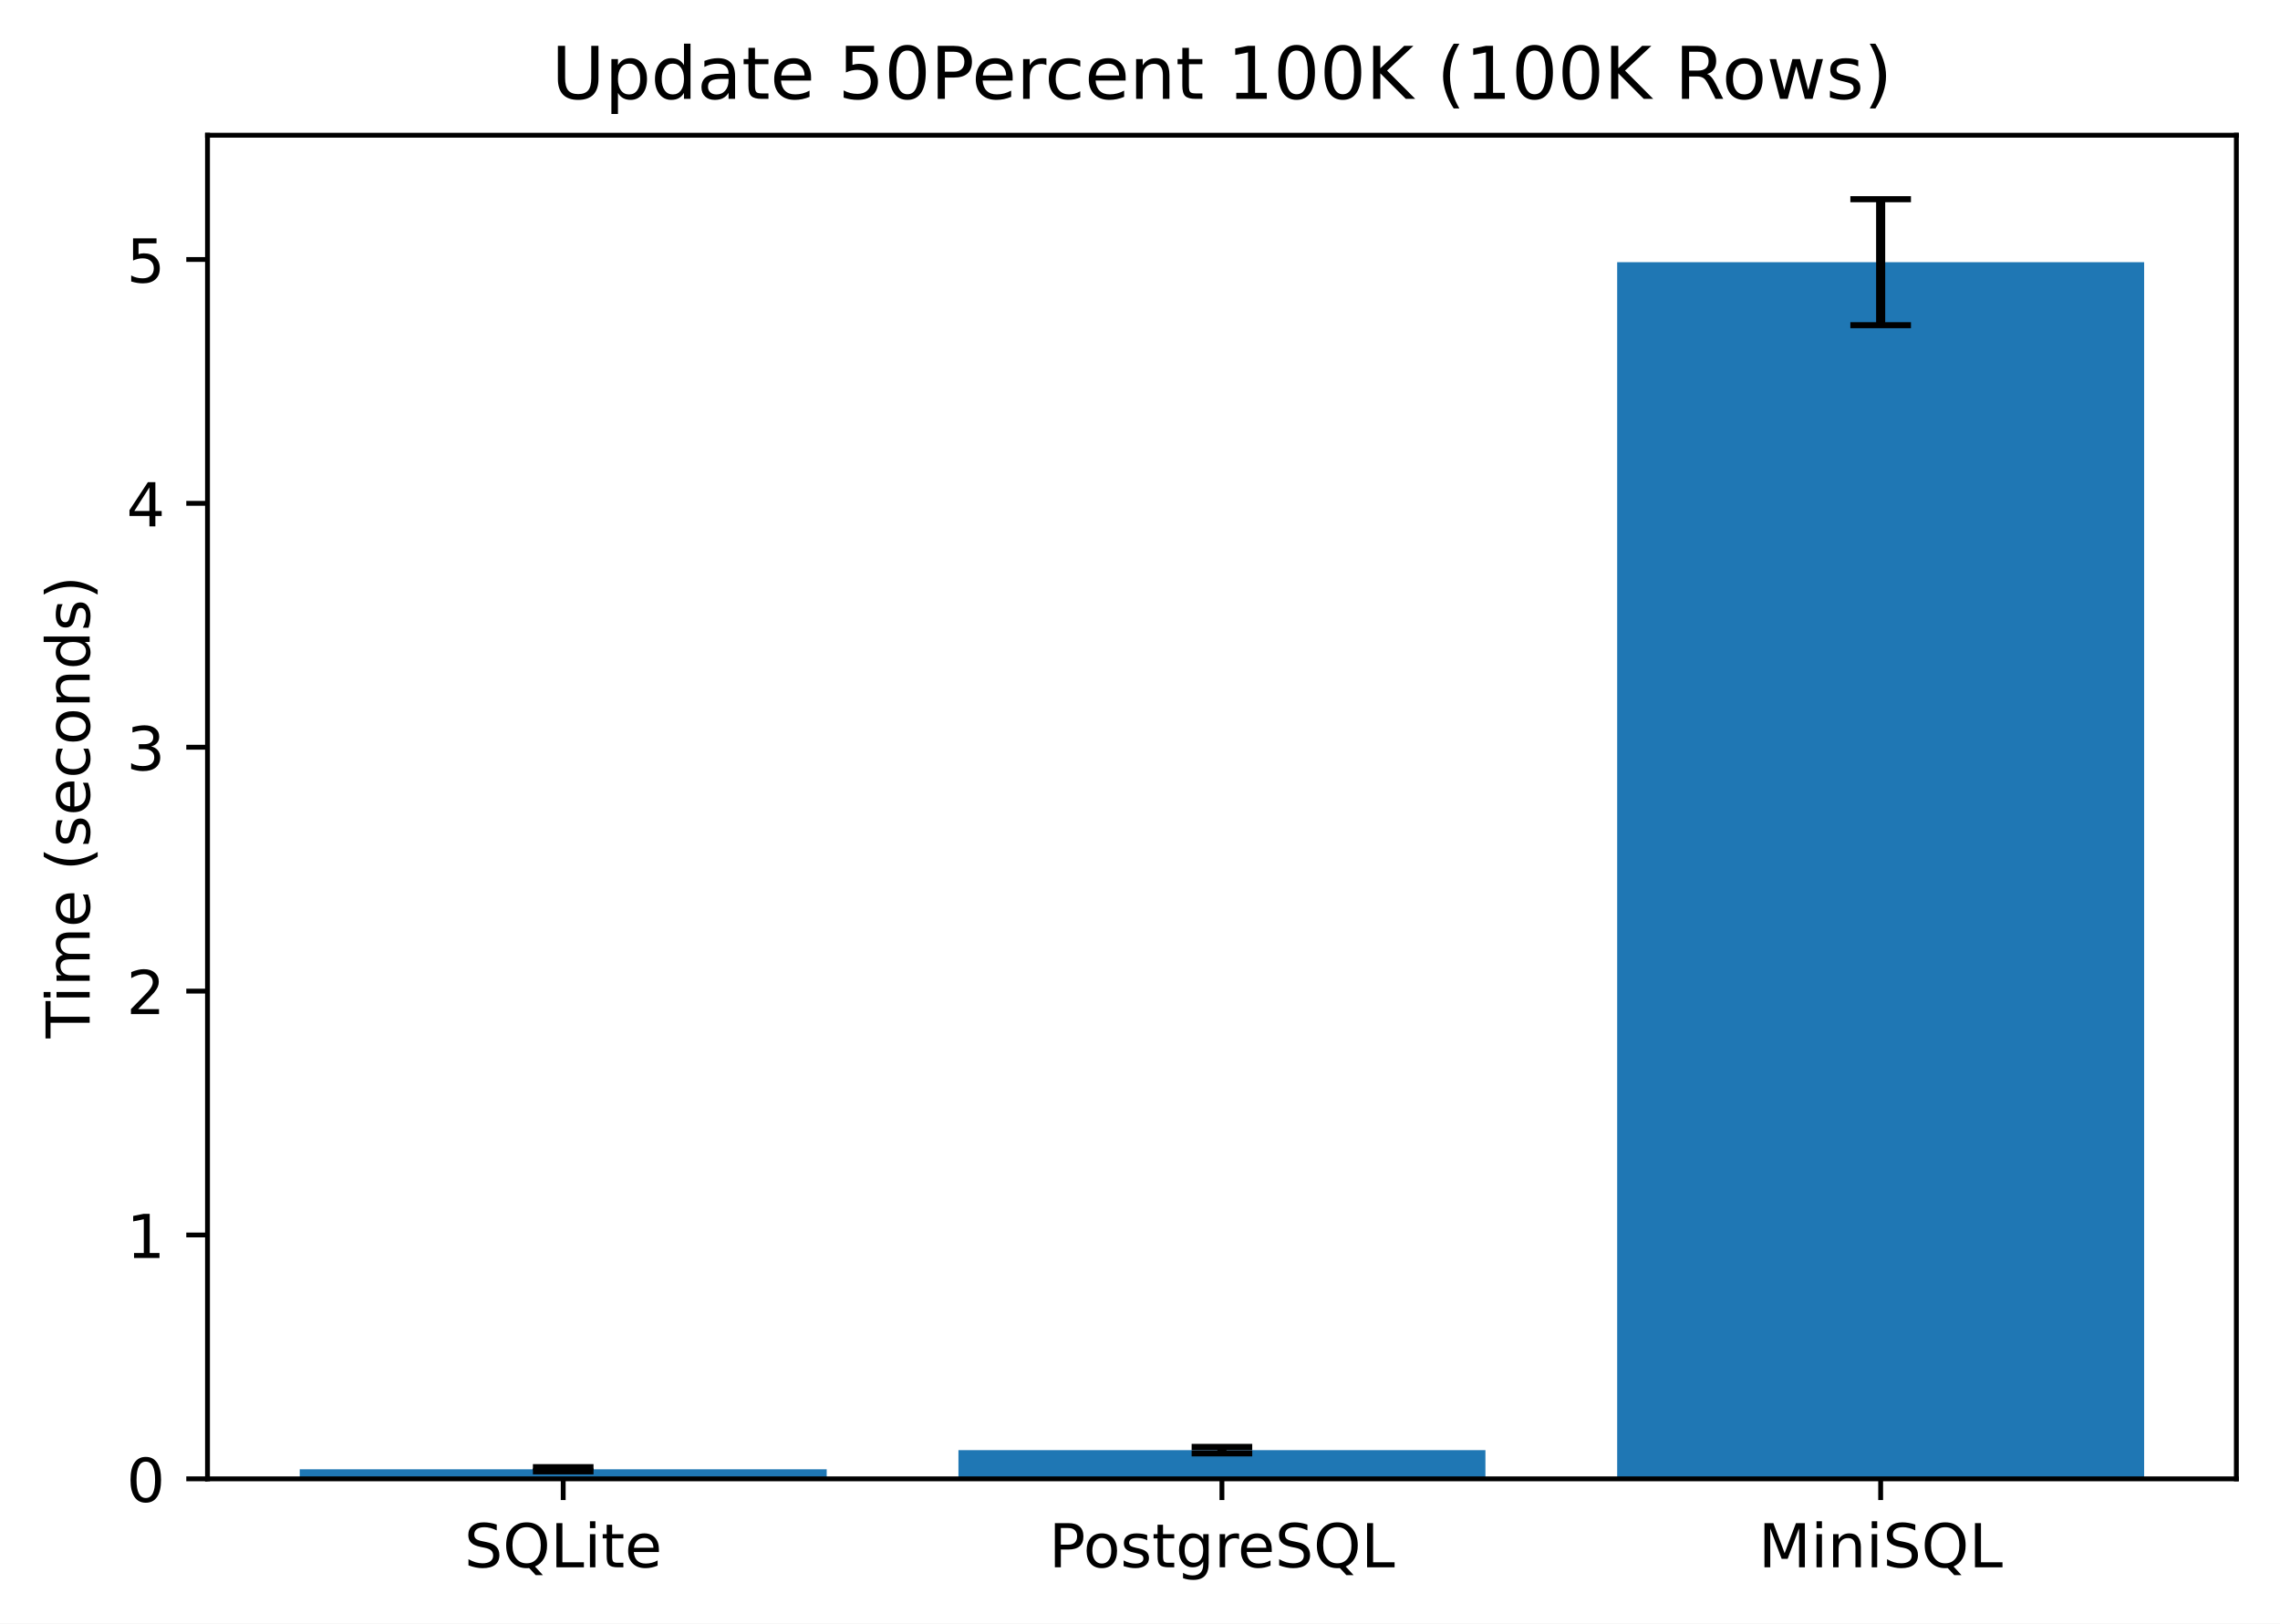
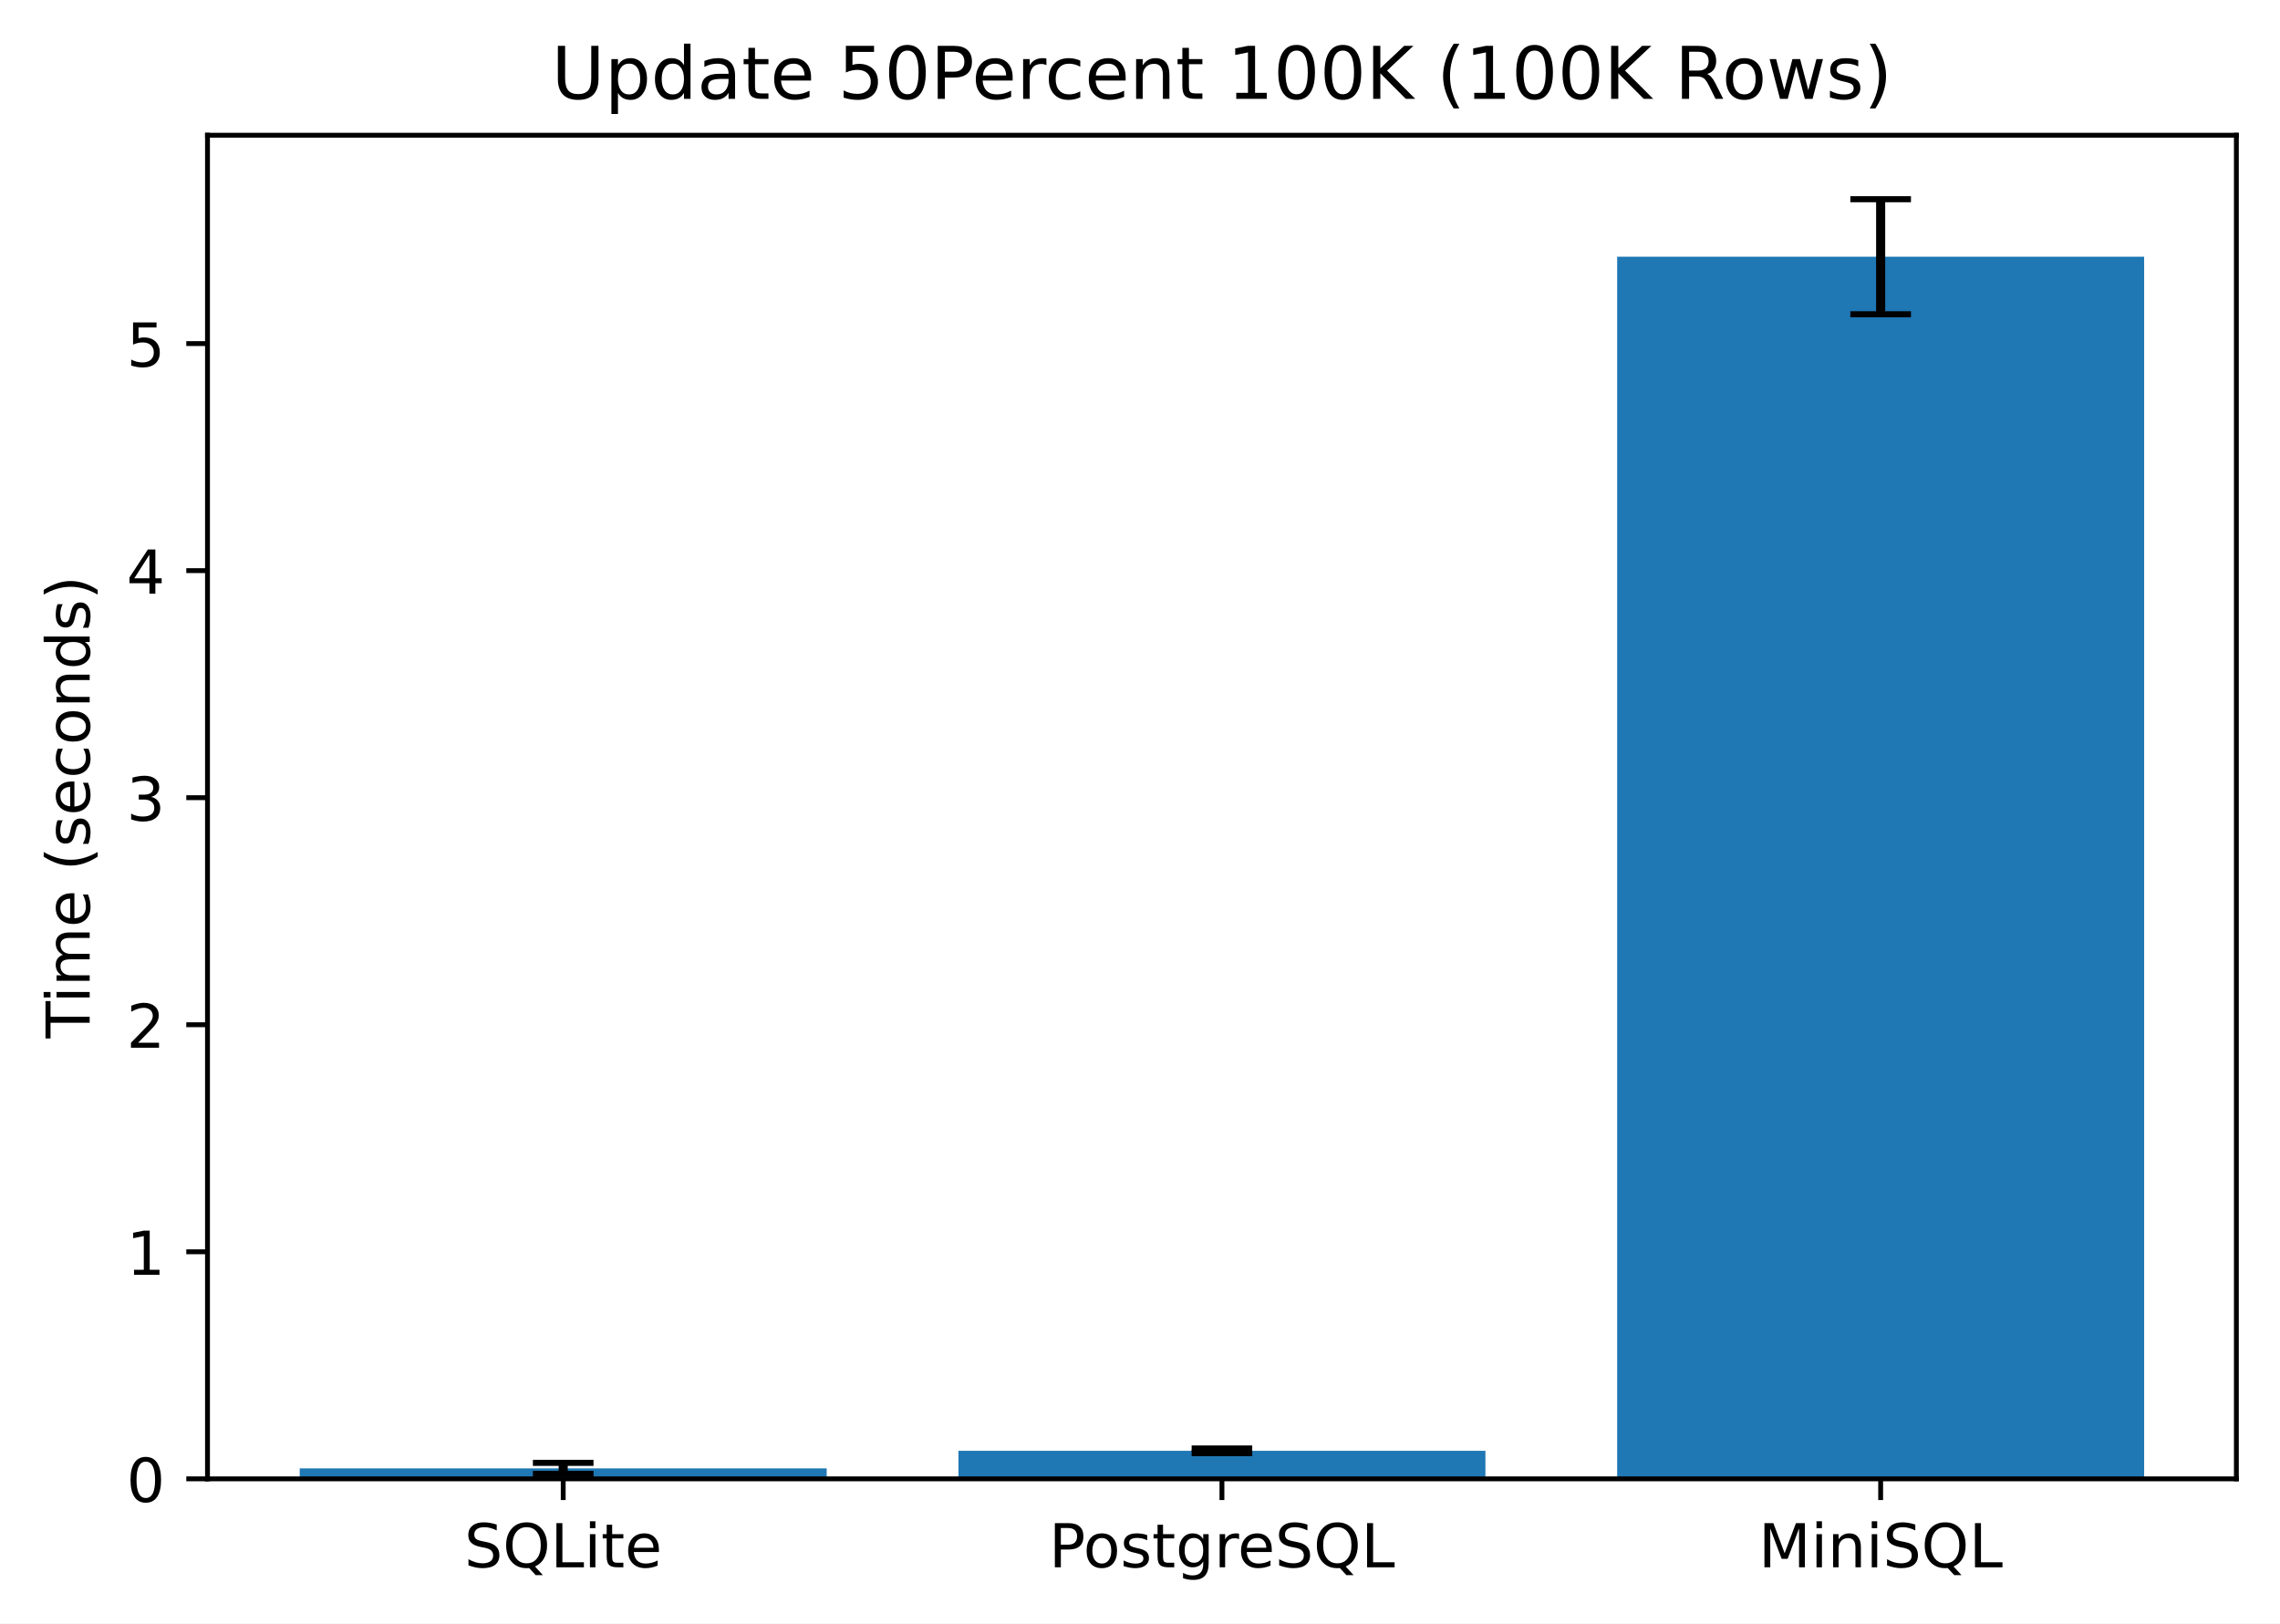
<svg xmlns="http://www.w3.org/2000/svg" xmlns:xlink="http://www.w3.org/1999/xlink" width="376.241pt" height="267.956pt" viewBox="0 0 376.241 267.956" version="1.1">
  <defs>
    <style type="text/css">*{stroke-linejoin: round; stroke-linecap: butt}</style>
  </defs>
  <g id="figure_1">
    <g id="patch_1">
      <path d="M 0 267.956  L 376.241 267.956  L 376.241 0  L 0 0  z " style="fill: #ffffff" />
    </g>
    <g id="axes_1">
      <g id="patch_2">
        <path d="M 34.241 244.078  L 369.041 244.078  L 369.041 22.318  L 34.241 22.318  z " style="fill: #ffffff" />
      </g>
      <g id="patch_3">
-         <path d="M 49.459 244.078  L 136.42 244.078  L 136.42 242.497  L 49.459 242.497  z " clip-path="url(#p85cb440e1c)" style="fill: #1f77b4" />
+         <path d="M 49.459 244.078  L 136.42 244.078  L 136.42 242.35  L 49.459 242.35  z " clip-path="url(#p3697b326ed)" style="fill: #1f77b4" />
      </g>
      <g id="patch_4">
-         <path d="M 158.16 244.078  L 245.121 244.078  L 245.121 239.34  L 158.16 239.34  z " clip-path="url(#p85cb440e1c)" style="fill: #1f77b4" />
+         <path d="M 158.16 244.078  L 245.121 244.078  L 245.121 239.447  L 158.16 239.447  z " clip-path="url(#p3697b326ed)" style="fill: #1f77b4" />
      </g>
      <g id="patch_5">
-         <path d="M 266.861 244.078  L 353.822 244.078  L 353.822 43.274  L 266.861 43.274  z " clip-path="url(#p85cb440e1c)" style="fill: #1f77b4" />
+         <path d="M 266.861 244.078  L 353.822 244.078  L 353.822 42.372  L 266.861 42.372  z " clip-path="url(#p3697b326ed)" style="fill: #1f77b4" />
      </g>
      <g id="matplotlib.axis_1">
        <g id="xtick_1">
          <g id="line2d_1">
            <defs>
-               <path id="m9e3ae4a76d" d="M 0 0  L 0 3.5  " style="stroke: #000000; stroke-width: 0.8" />
+               <path id="mdd10d26861" d="M 0 0  L 0 3.5  " style="stroke: #000000; stroke-width: 0.8" />
            </defs>
            <g>
-               <use xlink:href="#m9e3ae4a76d" x="92.939" y="244.078" style="stroke: #000000; stroke-width: 0.8" />
+               <use xlink:href="#mdd10d26861" x="92.939" y="244.078" style="stroke: #000000; stroke-width: 0.8" />
            </g>
          </g>
          <g id="text_1">
            <g transform="translate(76.61745 258.6766) scale(0.1 -0.1)">
              <defs>
                <path id="DejaVuSans-53" d="M 3425 4513  L 3425 3897  Q 3066 4069 2747 4153  Q 2428 4238 2131 4238  Q 1616 4238 1336 4038  Q 1056 3838 1056 3469  Q 1056 3159 1242 3001  Q 1428 2844 1947 2747  L 2328 2669  Q 3034 2534 3370 2195  Q 3706 1856 3706 1288  Q 3706 609 3251 259  Q 2797 -91 1919 -91  Q 1588 -91 1214 -16  Q 841 59 441 206  L 441 856  Q 825 641 1194 531  Q 1563 422 1919 422  Q 2459 422 2753 634  Q 3047 847 3047 1241  Q 3047 1584 2836 1778  Q 2625 1972 2144 2069  L 1759 2144  Q 1053 2284 737 2584  Q 422 2884 422 3419  Q 422 4038 858 4394  Q 1294 4750 2059 4750  Q 2388 4750 2728 4690  Q 3069 4631 3425 4513  z " transform="scale(0.015625)" />
                <path id="DejaVuSans-51" d="M 2522 4238  Q 1834 4238 1429 3725  Q 1025 3213 1025 2328  Q 1025 1447 1429 934  Q 1834 422 2522 422  Q 3209 422 3611 934  Q 4013 1447 4013 2328  Q 4013 3213 3611 3725  Q 3209 4238 2522 4238  z M 3406 84  L 4238 -825  L 3475 -825  L 2784 -78  Q 2681 -84 2626 -87  Q 2572 -91 2522 -91  Q 1538 -91 948 567  Q 359 1225 359 2328  Q 359 3434 948 4092  Q 1538 4750 2522 4750  Q 3503 4750 4090 4092  Q 4678 3434 4678 2328  Q 4678 1516 4351 937  Q 4025 359 3406 84  z " transform="scale(0.015625)" />
                <path id="DejaVuSans-4c" d="M 628 4666  L 1259 4666  L 1259 531  L 3531 531  L 3531 0  L 628 0  L 628 4666  z " transform="scale(0.015625)" />
                <path id="DejaVuSans-69" d="M 603 3500  L 1178 3500  L 1178 0  L 603 0  L 603 3500  z M 603 4863  L 1178 4863  L 1178 4134  L 603 4134  L 603 4863  z " transform="scale(0.015625)" />
                <path id="DejaVuSans-74" d="M 1172 4494  L 1172 3500  L 2356 3500  L 2356 3053  L 1172 3053  L 1172 1153  Q 1172 725 1289 603  Q 1406 481 1766 481  L 2356 481  L 2356 0  L 1766 0  Q 1100 0 847 248  Q 594 497 594 1153  L 594 3053  L 172 3053  L 172 3500  L 594 3500  L 594 4494  L 1172 4494  z " transform="scale(0.015625)" />
                <path id="DejaVuSans-65" d="M 3597 1894  L 3597 1613  L 953 1613  Q 991 1019 1311 708  Q 1631 397 2203 397  Q 2534 397 2845 478  Q 3156 559 3463 722  L 3463 178  Q 3153 47 2828 -22  Q 2503 -91 2169 -91  Q 1331 -91 842 396  Q 353 884 353 1716  Q 353 2575 817 3079  Q 1281 3584 2069 3584  Q 2775 3584 3186 3129  Q 3597 2675 3597 1894  z M 3022 2063  Q 3016 2534 2758 2815  Q 2500 3097 2075 3097  Q 1594 3097 1305 2825  Q 1016 2553 972 2059  L 3022 2063  z " transform="scale(0.015625)" />
              </defs>
              <use xlink:href="#DejaVuSans-53" />
              <use xlink:href="#DejaVuSans-51" transform="translate(63.47656 0)" />
              <use xlink:href="#DejaVuSans-4c" transform="translate(142.1875 0)" />
              <use xlink:href="#DejaVuSans-69" transform="translate(197.9004 0)" />
              <use xlink:href="#DejaVuSans-74" transform="translate(225.6836 0)" />
              <use xlink:href="#DejaVuSans-65" transform="translate(264.8926 0)" />
            </g>
          </g>
        </g>
        <g id="xtick_2">
          <g id="line2d_2">
            <g>
-               <use xlink:href="#m9e3ae4a76d" x="201.641" y="244.078" style="stroke: #000000; stroke-width: 0.8" />
+               <use xlink:href="#mdd10d26861" x="201.641" y="244.078" style="stroke: #000000; stroke-width: 0.8" />
            </g>
          </g>
          <g id="text_2">
            <g transform="translate(173.093 258.6766) scale(0.1 -0.1)">
              <defs>
                <path id="DejaVuSans-50" d="M 1259 4147  L 1259 2394  L 2053 2394  Q 2494 2394 2734 2622  Q 2975 2850 2975 3272  Q 2975 3691 2734 3919  Q 2494 4147 2053 4147  L 1259 4147  z M 628 4666  L 2053 4666  Q 2838 4666 3239 4311  Q 3641 3956 3641 3272  Q 3641 2581 3239 2228  Q 2838 1875 2053 1875  L 1259 1875  L 1259 0  L 628 0  L 628 4666  z " transform="scale(0.015625)" />
                <path id="DejaVuSans-6f" d="M 1959 3097  Q 1497 3097 1228 2736  Q 959 2375 959 1747  Q 959 1119 1226 758  Q 1494 397 1959 397  Q 2419 397 2687 759  Q 2956 1122 2956 1747  Q 2956 2369 2687 2733  Q 2419 3097 1959 3097  z M 1959 3584  Q 2709 3584 3137 3096  Q 3566 2609 3566 1747  Q 3566 888 3137 398  Q 2709 -91 1959 -91  Q 1206 -91 779 398  Q 353 888 353 1747  Q 353 2609 779 3096  Q 1206 3584 1959 3584  z " transform="scale(0.015625)" />
                <path id="DejaVuSans-73" d="M 2834 3397  L 2834 2853  Q 2591 2978 2328 3040  Q 2066 3103 1784 3103  Q 1356 3103 1142 2972  Q 928 2841 928 2578  Q 928 2378 1081 2264  Q 1234 2150 1697 2047  L 1894 2003  Q 2506 1872 2764 1633  Q 3022 1394 3022 966  Q 3022 478 2636 193  Q 2250 -91 1575 -91  Q 1294 -91 989 -36  Q 684 19 347 128  L 347 722  Q 666 556 975 473  Q 1284 391 1588 391  Q 1994 391 2212 530  Q 2431 669 2431 922  Q 2431 1156 2273 1281  Q 2116 1406 1581 1522  L 1381 1569  Q 847 1681 609 1914  Q 372 2147 372 2553  Q 372 3047 722 3315  Q 1072 3584 1716 3584  Q 2034 3584 2315 3537  Q 2597 3491 2834 3397  z " transform="scale(0.015625)" />
                <path id="DejaVuSans-67" d="M 2906 1791  Q 2906 2416 2648 2759  Q 2391 3103 1925 3103  Q 1463 3103 1205 2759  Q 947 2416 947 1791  Q 947 1169 1205 825  Q 1463 481 1925 481  Q 2391 481 2648 825  Q 2906 1169 2906 1791  z M 3481 434  Q 3481 -459 3084 -895  Q 2688 -1331 1869 -1331  Q 1566 -1331 1297 -1286  Q 1028 -1241 775 -1147  L 775 -588  Q 1028 -725 1275 -790  Q 1522 -856 1778 -856  Q 2344 -856 2625 -561  Q 2906 -266 2906 331  L 2906 616  Q 2728 306 2450 153  Q 2172 0 1784 0  Q 1141 0 747 490  Q 353 981 353 1791  Q 353 2603 747 3093  Q 1141 3584 1784 3584  Q 2172 3584 2450 3431  Q 2728 3278 2906 2969  L 2906 3500  L 3481 3500  L 3481 434  z " transform="scale(0.015625)" />
                <path id="DejaVuSans-72" d="M 2631 2963  Q 2534 3019 2420 3045  Q 2306 3072 2169 3072  Q 1681 3072 1420 2755  Q 1159 2438 1159 1844  L 1159 0  L 581 0  L 581 3500  L 1159 3500  L 1159 2956  Q 1341 3275 1631 3429  Q 1922 3584 2338 3584  Q 2397 3584 2469 3576  Q 2541 3569 2628 3553  L 2631 2963  z " transform="scale(0.015625)" />
              </defs>
              <use xlink:href="#DejaVuSans-50" />
              <use xlink:href="#DejaVuSans-6f" transform="translate(56.67773 0)" />
              <use xlink:href="#DejaVuSans-73" transform="translate(117.8594 0)" />
              <use xlink:href="#DejaVuSans-74" transform="translate(169.959 0)" />
              <use xlink:href="#DejaVuSans-67" transform="translate(209.168 0)" />
              <use xlink:href="#DejaVuSans-72" transform="translate(272.6445 0)" />
              <use xlink:href="#DejaVuSans-65" transform="translate(311.5078 0)" />
              <use xlink:href="#DejaVuSans-53" transform="translate(373.0312 0)" />
              <use xlink:href="#DejaVuSans-51" transform="translate(436.5078 0)" />
              <use xlink:href="#DejaVuSans-4c" transform="translate(515.2188 0)" />
            </g>
          </g>
        </g>
        <g id="xtick_3">
          <g id="line2d_3">
            <g>
-               <use xlink:href="#m9e3ae4a76d" x="310.342" y="244.078" style="stroke: #000000; stroke-width: 0.8" />
+               <use xlink:href="#mdd10d26861" x="310.342" y="244.078" style="stroke: #000000; stroke-width: 0.8" />
            </g>
          </g>
          <g id="text_3">
            <g transform="translate(290.1849 258.6766) scale(0.1 -0.1)">
              <defs>
                <path id="DejaVuSans-4d" d="M 628 4666  L 1569 4666  L 2759 1491  L 3956 4666  L 4897 4666  L 4897 0  L 4281 0  L 4281 4097  L 3078 897  L 2444 897  L 1241 4097  L 1241 0  L 628 0  L 628 4666  z " transform="scale(0.015625)" />
                <path id="DejaVuSans-6e" d="M 3513 2113  L 3513 0  L 2938 0  L 2938 2094  Q 2938 2591 2744 2837  Q 2550 3084 2163 3084  Q 1697 3084 1428 2787  Q 1159 2491 1159 1978  L 1159 0  L 581 0  L 581 3500  L 1159 3500  L 1159 2956  Q 1366 3272 1645 3428  Q 1925 3584 2291 3584  Q 2894 3584 3203 3211  Q 3513 2838 3513 2113  z " transform="scale(0.015625)" />
              </defs>
              <use xlink:href="#DejaVuSans-4d" />
              <use xlink:href="#DejaVuSans-69" transform="translate(86.2793 0)" />
              <use xlink:href="#DejaVuSans-6e" transform="translate(114.0625 0)" />
              <use xlink:href="#DejaVuSans-69" transform="translate(177.4414 0)" />
              <use xlink:href="#DejaVuSans-53" transform="translate(205.2246 0)" />
              <use xlink:href="#DejaVuSans-51" transform="translate(268.7012 0)" />
              <use xlink:href="#DejaVuSans-4c" transform="translate(347.4121 0)" />
            </g>
          </g>
        </g>
      </g>
      <g id="matplotlib.axis_2">
        <g id="ytick_1">
          <g id="line2d_4">
            <defs>
-               <path id="me94939b0ed" d="M 0 0  L -3.5 0  " style="stroke: #000000; stroke-width: 0.8" />
+               <path id="m229d17b3a9" d="M 0 0  L -3.5 0  " style="stroke: #000000; stroke-width: 0.8" />
            </defs>
            <g>
-               <use xlink:href="#me94939b0ed" x="34.241" y="244.078" style="stroke: #000000; stroke-width: 0.8" />
+               <use xlink:href="#m229d17b3a9" x="34.241" y="244.078" style="stroke: #000000; stroke-width: 0.8" />
            </g>
          </g>
          <g id="text_4">
            <g transform="translate(20.87813 247.8773) scale(0.1 -0.1)">
              <defs>
                <path id="DejaVuSans-30" d="M 2034 4250  Q 1547 4250 1301 3770  Q 1056 3291 1056 2328  Q 1056 1369 1301 889  Q 1547 409 2034 409  Q 2525 409 2770 889  Q 3016 1369 3016 2328  Q 3016 3291 2770 3770  Q 2525 4250 2034 4250  z M 2034 4750  Q 2819 4750 3233 4129  Q 3647 3509 3647 2328  Q 3647 1150 3233 529  Q 2819 -91 2034 -91  Q 1250 -91 836 529  Q 422 1150 422 2328  Q 422 3509 836 4129  Q 1250 4750 2034 4750  z " transform="scale(0.015625)" />
              </defs>
              <use xlink:href="#DejaVuSans-30" />
            </g>
          </g>
        </g>
        <g id="ytick_2">
          <g id="line2d_5">
            <g>
-               <use xlink:href="#me94939b0ed" x="34.241" y="203.828" style="stroke: #000000; stroke-width: 0.8" />
+               <use xlink:href="#m229d17b3a9" x="34.241" y="206.604" style="stroke: #000000; stroke-width: 0.8" />
            </g>
          </g>
          <g id="text_5">
-             <g transform="translate(20.87813 207.627) scale(0.1 -0.1)">
+             <g transform="translate(20.87813 210.403) scale(0.1 -0.1)">
              <defs>
                <path id="DejaVuSans-31" d="M 794 531  L 1825 531  L 1825 4091  L 703 3866  L 703 4441  L 1819 4666  L 2450 4666  L 2450 531  L 3481 531  L 3481 0  L 794 0  L 794 531  z " transform="scale(0.015625)" />
              </defs>
              <use xlink:href="#DejaVuSans-31" />
            </g>
          </g>
        </g>
        <g id="ytick_3">
          <g id="line2d_6">
            <g>
-               <use xlink:href="#me94939b0ed" x="34.241" y="163.577" style="stroke: #000000; stroke-width: 0.8" />
+               <use xlink:href="#m229d17b3a9" x="34.241" y="169.129" style="stroke: #000000; stroke-width: 0.8" />
            </g>
          </g>
          <g id="text_6">
-             <g transform="translate(20.87813 167.3766) scale(0.1 -0.1)">
+             <g transform="translate(20.87813 172.9286) scale(0.1 -0.1)">
              <defs>
                <path id="DejaVuSans-32" d="M 1228 531  L 3431 531  L 3431 0  L 469 0  L 469 531  Q 828 903 1448 1529  Q 2069 2156 2228 2338  Q 2531 2678 2651 2914  Q 2772 3150 2772 3378  Q 2772 3750 2511 3984  Q 2250 4219 1831 4219  Q 1534 4219 1204 4116  Q 875 4013 500 3803  L 500 4441  Q 881 4594 1212 4672  Q 1544 4750 1819 4750  Q 2544 4750 2975 4387  Q 3406 4025 3406 3419  Q 3406 3131 3298 2873  Q 3191 2616 2906 2266  Q 2828 2175 2409 1742  Q 1991 1309 1228 531  z " transform="scale(0.015625)" />
              </defs>
              <use xlink:href="#DejaVuSans-32" />
            </g>
          </g>
        </g>
        <g id="ytick_4">
          <g id="line2d_7">
            <g>
-               <use xlink:href="#me94939b0ed" x="34.241" y="123.327" style="stroke: #000000; stroke-width: 0.8" />
+               <use xlink:href="#m229d17b3a9" x="34.241" y="131.655" style="stroke: #000000; stroke-width: 0.8" />
            </g>
          </g>
          <g id="text_7">
-             <g transform="translate(20.87813 127.1263) scale(0.1 -0.1)">
+             <g transform="translate(20.87813 135.4542) scale(0.1 -0.1)">
              <defs>
                <path id="DejaVuSans-33" d="M 2597 2516  Q 3050 2419 3304 2112  Q 3559 1806 3559 1356  Q 3559 666 3084 287  Q 2609 -91 1734 -91  Q 1441 -91 1130 -33  Q 819 25 488 141  L 488 750  Q 750 597 1062 519  Q 1375 441 1716 441  Q 2309 441 2620 675  Q 2931 909 2931 1356  Q 2931 1769 2642 2001  Q 2353 2234 1838 2234  L 1294 2234  L 1294 2753  L 1863 2753  Q 2328 2753 2575 2939  Q 2822 3125 2822 3475  Q 2822 3834 2567 4026  Q 2313 4219 1838 4219  Q 1578 4219 1281 4162  Q 984 4106 628 3988  L 628 4550  Q 988 4650 1302 4700  Q 1616 4750 1894 4750  Q 2613 4750 3031 4423  Q 3450 4097 3450 3541  Q 3450 3153 3228 2886  Q 3006 2619 2597 2516  z " transform="scale(0.015625)" />
              </defs>
              <use xlink:href="#DejaVuSans-33" />
            </g>
          </g>
        </g>
        <g id="ytick_5">
          <g id="line2d_8">
            <g>
-               <use xlink:href="#me94939b0ed" x="34.241" y="83.077" style="stroke: #000000; stroke-width: 0.8" />
+               <use xlink:href="#m229d17b3a9" x="34.241" y="94.181" style="stroke: #000000; stroke-width: 0.8" />
            </g>
          </g>
          <g id="text_8">
-             <g transform="translate(20.87813 86.87592) scale(0.1 -0.1)">
+             <g transform="translate(20.87813 97.97978) scale(0.1 -0.1)">
              <defs>
                <path id="DejaVuSans-34" d="M 2419 4116  L 825 1625  L 2419 1625  L 2419 4116  z M 2253 4666  L 3047 4666  L 3047 1625  L 3713 1625  L 3713 1100  L 3047 1100  L 3047 0  L 2419 0  L 2419 1100  L 313 1100  L 313 1709  L 2253 4666  z " transform="scale(0.015625)" />
              </defs>
              <use xlink:href="#DejaVuSans-34" />
            </g>
          </g>
        </g>
        <g id="ytick_6">
          <g id="line2d_9">
            <g>
-               <use xlink:href="#me94939b0ed" x="34.241" y="42.826" style="stroke: #000000; stroke-width: 0.8" />
+               <use xlink:href="#m229d17b3a9" x="34.241" y="56.706" style="stroke: #000000; stroke-width: 0.8" />
            </g>
          </g>
          <g id="text_9">
-             <g transform="translate(20.87813 46.62556) scale(0.1 -0.1)">
+             <g transform="translate(20.87813 60.50539) scale(0.1 -0.1)">
              <defs>
                <path id="DejaVuSans-35" d="M 691 4666  L 3169 4666  L 3169 4134  L 1269 4134  L 1269 2991  Q 1406 3038 1543 3061  Q 1681 3084 1819 3084  Q 2600 3084 3056 2656  Q 3513 2228 3513 1497  Q 3513 744 3044 326  Q 2575 -91 1722 -91  Q 1428 -91 1123 -41  Q 819 9 494 109  L 494 744  Q 775 591 1075 516  Q 1375 441 1709 441  Q 2250 441 2565 725  Q 2881 1009 2881 1497  Q 2881 1984 2565 2268  Q 2250 2553 1709 2553  Q 1456 2553 1204 2497  Q 953 2441 691 2322  L 691 4666  z " transform="scale(0.015625)" />
              </defs>
              <use xlink:href="#DejaVuSans-35" />
            </g>
          </g>
        </g>
        <g id="text_10">
          <g transform="translate(14.79844 171.3598) rotate(-90) scale(0.1 -0.1)">
            <defs>
              <path id="DejaVuSans-54" d="M -19 4666  L 3928 4666  L 3928 4134  L 2272 4134  L 2272 0  L 1638 0  L 1638 4134  L -19 4134  L -19 4666  z " transform="scale(0.015625)" />
              <path id="DejaVuSans-6d" d="M 3328 2828  Q 3544 3216 3844 3400  Q 4144 3584 4550 3584  Q 5097 3584 5394 3201  Q 5691 2819 5691 2113  L 5691 0  L 5113 0  L 5113 2094  Q 5113 2597 4934 2840  Q 4756 3084 4391 3084  Q 3944 3084 3684 2787  Q 3425 2491 3425 1978  L 3425 0  L 2847 0  L 2847 2094  Q 2847 2600 2669 2842  Q 2491 3084 2119 3084  Q 1678 3084 1418 2786  Q 1159 2488 1159 1978  L 1159 0  L 581 0  L 581 3500  L 1159 3500  L 1159 2956  Q 1356 3278 1631 3431  Q 1906 3584 2284 3584  Q 2666 3584 2933 3390  Q 3200 3197 3328 2828  z " transform="scale(0.015625)" />
              <path id="DejaVuSans-20" transform="scale(0.015625)" />
              <path id="DejaVuSans-28" d="M 1984 4856  Q 1566 4138 1362 3434  Q 1159 2731 1159 2009  Q 1159 1288 1364 580  Q 1569 -128 1984 -844  L 1484 -844  Q 1016 -109 783 600  Q 550 1309 550 2009  Q 550 2706 781 3412  Q 1013 4119 1484 4856  L 1984 4856  z " transform="scale(0.015625)" />
              <path id="DejaVuSans-63" d="M 3122 3366  L 3122 2828  Q 2878 2963 2633 3030  Q 2388 3097 2138 3097  Q 1578 3097 1268 2742  Q 959 2388 959 1747  Q 959 1106 1268 751  Q 1578 397 2138 397  Q 2388 397 2633 464  Q 2878 531 3122 666  L 3122 134  Q 2881 22 2623 -34  Q 2366 -91 2075 -91  Q 1284 -91 818 406  Q 353 903 353 1747  Q 353 2603 823 3093  Q 1294 3584 2113 3584  Q 2378 3584 2631 3529  Q 2884 3475 3122 3366  z " transform="scale(0.015625)" />
              <path id="DejaVuSans-64" d="M 2906 2969  L 2906 4863  L 3481 4863  L 3481 0  L 2906 0  L 2906 525  Q 2725 213 2448 61  Q 2172 -91 1784 -91  Q 1150 -91 751 415  Q 353 922 353 1747  Q 353 2572 751 3078  Q 1150 3584 1784 3584  Q 2172 3584 2448 3432  Q 2725 3281 2906 2969  z M 947 1747  Q 947 1113 1208 752  Q 1469 391 1925 391  Q 2381 391 2643 752  Q 2906 1113 2906 1747  Q 2906 2381 2643 2742  Q 2381 3103 1925 3103  Q 1469 3103 1208 2742  Q 947 2381 947 1747  z " transform="scale(0.015625)" />
              <path id="DejaVuSans-29" d="M 513 4856  L 1013 4856  Q 1481 4119 1714 3412  Q 1947 2706 1947 2009  Q 1947 1309 1714 600  Q 1481 -109 1013 -844  L 513 -844  Q 928 -128 1133 580  Q 1338 1288 1338 2009  Q 1338 2731 1133 3434  Q 928 4138 513 4856  z " transform="scale(0.015625)" />
            </defs>
            <use xlink:href="#DejaVuSans-54" />
            <use xlink:href="#DejaVuSans-69" transform="translate(57.95898 0)" />
            <use xlink:href="#DejaVuSans-6d" transform="translate(85.74219 0)" />
            <use xlink:href="#DejaVuSans-65" transform="translate(183.1543 0)" />
            <use xlink:href="#DejaVuSans-20" transform="translate(244.6777 0)" />
            <use xlink:href="#DejaVuSans-28" transform="translate(276.4648 0)" />
            <use xlink:href="#DejaVuSans-73" transform="translate(315.4785 0)" />
            <use xlink:href="#DejaVuSans-65" transform="translate(367.5781 0)" />
            <use xlink:href="#DejaVuSans-63" transform="translate(429.1016 0)" />
            <use xlink:href="#DejaVuSans-6f" transform="translate(484.082 0)" />
            <use xlink:href="#DejaVuSans-6e" transform="translate(545.2637 0)" />
            <use xlink:href="#DejaVuSans-64" transform="translate(608.6426 0)" />
            <use xlink:href="#DejaVuSans-73" transform="translate(672.1191 0)" />
            <use xlink:href="#DejaVuSans-29" transform="translate(724.2188 0)" />
          </g>
        </g>
      </g>
      <g id="LineCollection_1">
-         <path d="M 92.939 242.842  L 92.939 242.152  " clip-path="url(#p85cb440e1c)" style="fill: none; stroke: #000000; stroke-width: 1.5" />
-         <path d="M 201.641 239.869  L 201.641 238.811  " clip-path="url(#p85cb440e1c)" style="fill: none; stroke: #000000; stroke-width: 1.5" />
-         <path d="M 310.342 53.671  L 310.342 32.878  " clip-path="url(#p85cb440e1c)" style="fill: none; stroke: #000000; stroke-width: 1.5" />
+         <path d="M 92.939 243.265  L 92.939 241.435  " clip-path="url(#p3697b326ed)" style="fill: none; stroke: #000000; stroke-width: 1.5" />
+         <path d="M 201.641 239.829  L 201.641 239.066  " clip-path="url(#p3697b326ed)" style="fill: none; stroke: #000000; stroke-width: 1.5" />
+         <path d="M 310.342 51.866  L 310.342 32.878  " clip-path="url(#p3697b326ed)" style="fill: none; stroke: #000000; stroke-width: 1.5" />
      </g>
      <g id="line2d_10">
        <defs>
-           <path id="m2a9238b875" d="M 5 0  L -5 -0  " style="stroke: #000000" />
+           <path id="m8a73431ddf" d="M 5 0  L -5 -0  " style="stroke: #000000" />
        </defs>
-         <g clip-path="url(#p85cb440e1c)">
-           <use xlink:href="#m2a9238b875" x="92.939" y="242.842" style="fill: #1f77b4; stroke: #000000" />
-           <use xlink:href="#m2a9238b875" x="201.641" y="239.869" style="fill: #1f77b4; stroke: #000000" />
-           <use xlink:href="#m2a9238b875" x="310.342" y="53.671" style="fill: #1f77b4; stroke: #000000" />
+         <g clip-path="url(#p3697b326ed)">
+           <use xlink:href="#m8a73431ddf" x="92.939" y="243.265" style="fill: #1f77b4; stroke: #000000" />
+           <use xlink:href="#m8a73431ddf" x="201.641" y="239.829" style="fill: #1f77b4; stroke: #000000" />
+           <use xlink:href="#m8a73431ddf" x="310.342" y="51.866" style="fill: #1f77b4; stroke: #000000" />
        </g>
      </g>
      <g id="line2d_11">
-         <g clip-path="url(#p85cb440e1c)">
-           <use xlink:href="#m2a9238b875" x="92.939" y="242.152" style="fill: #1f77b4; stroke: #000000" />
-           <use xlink:href="#m2a9238b875" x="201.641" y="238.811" style="fill: #1f77b4; stroke: #000000" />
-           <use xlink:href="#m2a9238b875" x="310.342" y="32.878" style="fill: #1f77b4; stroke: #000000" />
+         <g clip-path="url(#p3697b326ed)">
+           <use xlink:href="#m8a73431ddf" x="92.939" y="241.435" style="fill: #1f77b4; stroke: #000000" />
+           <use xlink:href="#m8a73431ddf" x="201.641" y="239.066" style="fill: #1f77b4; stroke: #000000" />
+           <use xlink:href="#m8a73431ddf" x="310.342" y="32.878" style="fill: #1f77b4; stroke: #000000" />
        </g>
      </g>
      <g id="patch_6">
        <path d="M 34.241 244.078  L 34.241 22.318  " style="fill: none; stroke: #000000; stroke-width: 0.8; stroke-linejoin: miter; stroke-linecap: square" />
      </g>
      <g id="patch_7">
        <path d="M 369.041 244.078  L 369.041 22.318  " style="fill: none; stroke: #000000; stroke-width: 0.8; stroke-linejoin: miter; stroke-linecap: square" />
      </g>
      <g id="patch_8">
        <path d="M 34.241 244.078  L 369.041 244.078  " style="fill: none; stroke: #000000; stroke-width: 0.8; stroke-linejoin: miter; stroke-linecap: square" />
      </g>
      <g id="patch_9">
        <path d="M 34.241 22.318  L 369.041 22.318  " style="fill: none; stroke: #000000; stroke-width: 0.8; stroke-linejoin: miter; stroke-linecap: square" />
      </g>
      <g id="text_11">
        <g transform="translate(91.01937 16.31812) scale(0.12 -0.12)">
          <defs>
            <path id="DejaVuSans-55" d="M 556 4666  L 1191 4666  L 1191 1831  Q 1191 1081 1462 751  Q 1734 422 2344 422  Q 2950 422 3222 751  Q 3494 1081 3494 1831  L 3494 4666  L 4128 4666  L 4128 1753  Q 4128 841 3676 375  Q 3225 -91 2344 -91  Q 1459 -91 1007 375  Q 556 841 556 1753  L 556 4666  z " transform="scale(0.015625)" />
            <path id="DejaVuSans-70" d="M 1159 525  L 1159 -1331  L 581 -1331  L 581 3500  L 1159 3500  L 1159 2969  Q 1341 3281 1617 3432  Q 1894 3584 2278 3584  Q 2916 3584 3314 3078  Q 3713 2572 3713 1747  Q 3713 922 3314 415  Q 2916 -91 2278 -91  Q 1894 -91 1617 61  Q 1341 213 1159 525  z M 3116 1747  Q 3116 2381 2855 2742  Q 2594 3103 2138 3103  Q 1681 3103 1420 2742  Q 1159 2381 1159 1747  Q 1159 1113 1420 752  Q 1681 391 2138 391  Q 2594 391 2855 752  Q 3116 1113 3116 1747  z " transform="scale(0.015625)" />
            <path id="DejaVuSans-61" d="M 2194 1759  Q 1497 1759 1228 1600  Q 959 1441 959 1056  Q 959 750 1161 570  Q 1363 391 1709 391  Q 2188 391 2477 730  Q 2766 1069 2766 1631  L 2766 1759  L 2194 1759  z M 3341 1997  L 3341 0  L 2766 0  L 2766 531  Q 2569 213 2275 61  Q 1981 -91 1556 -91  Q 1019 -91 701 211  Q 384 513 384 1019  Q 384 1609 779 1909  Q 1175 2209 1959 2209  L 2766 2209  L 2766 2266  Q 2766 2663 2505 2880  Q 2244 3097 1772 3097  Q 1472 3097 1187 3025  Q 903 2953 641 2809  L 641 3341  Q 956 3463 1253 3523  Q 1550 3584 1831 3584  Q 2591 3584 2966 3190  Q 3341 2797 3341 1997  z " transform="scale(0.015625)" />
            <path id="DejaVuSans-4b" d="M 628 4666  L 1259 4666  L 1259 2694  L 3353 4666  L 4166 4666  L 1850 2491  L 4331 0  L 3500 0  L 1259 2247  L 1259 0  L 628 0  L 628 4666  z " transform="scale(0.015625)" />
            <path id="DejaVuSans-52" d="M 2841 2188  Q 3044 2119 3236 1894  Q 3428 1669 3622 1275  L 4263 0  L 3584 0  L 2988 1197  Q 2756 1666 2539 1819  Q 2322 1972 1947 1972  L 1259 1972  L 1259 0  L 628 0  L 628 4666  L 2053 4666  Q 2853 4666 3247 4331  Q 3641 3997 3641 3322  Q 3641 2881 3436 2590  Q 3231 2300 2841 2188  z M 1259 4147  L 1259 2491  L 2053 2491  Q 2509 2491 2742 2702  Q 2975 2913 2975 3322  Q 2975 3731 2742 3939  Q 2509 4147 2053 4147  L 1259 4147  z " transform="scale(0.015625)" />
            <path id="DejaVuSans-77" d="M 269 3500  L 844 3500  L 1563 769  L 2278 3500  L 2956 3500  L 3675 769  L 4391 3500  L 4966 3500  L 4050 0  L 3372 0  L 2619 2869  L 1863 0  L 1184 0  L 269 3500  z " transform="scale(0.015625)" />
          </defs>
          <use xlink:href="#DejaVuSans-55" />
          <use xlink:href="#DejaVuSans-70" transform="translate(73.19336 0)" />
          <use xlink:href="#DejaVuSans-64" transform="translate(136.6699 0)" />
          <use xlink:href="#DejaVuSans-61" transform="translate(200.1465 0)" />
          <use xlink:href="#DejaVuSans-74" transform="translate(261.4258 0)" />
          <use xlink:href="#DejaVuSans-65" transform="translate(300.6348 0)" />
          <use xlink:href="#DejaVuSans-20" transform="translate(362.1582 0)" />
          <use xlink:href="#DejaVuSans-35" transform="translate(393.9453 0)" />
          <use xlink:href="#DejaVuSans-30" transform="translate(457.5684 0)" />
          <use xlink:href="#DejaVuSans-50" transform="translate(521.1914 0)" />
          <use xlink:href="#DejaVuSans-65" transform="translate(577.8691 0)" />
          <use xlink:href="#DejaVuSans-72" transform="translate(639.3926 0)" />
          <use xlink:href="#DejaVuSans-63" transform="translate(678.2559 0)" />
          <use xlink:href="#DejaVuSans-65" transform="translate(733.2363 0)" />
          <use xlink:href="#DejaVuSans-6e" transform="translate(794.7598 0)" />
          <use xlink:href="#DejaVuSans-74" transform="translate(858.1387 0)" />
          <use xlink:href="#DejaVuSans-20" transform="translate(897.3477 0)" />
          <use xlink:href="#DejaVuSans-31" transform="translate(929.1348 0)" />
          <use xlink:href="#DejaVuSans-30" transform="translate(992.7578 0)" />
          <use xlink:href="#DejaVuSans-30" transform="translate(1056.381 0)" />
          <use xlink:href="#DejaVuSans-4b" transform="translate(1120.004 0)" />
          <use xlink:href="#DejaVuSans-20" transform="translate(1185.58 0)" />
          <use xlink:href="#DejaVuSans-28" transform="translate(1217.367 0)" />
          <use xlink:href="#DejaVuSans-31" transform="translate(1256.381 0)" />
          <use xlink:href="#DejaVuSans-30" transform="translate(1320.004 0)" />
          <use xlink:href="#DejaVuSans-30" transform="translate(1383.627 0)" />
          <use xlink:href="#DejaVuSans-4b" transform="translate(1447.25 0)" />
          <use xlink:href="#DejaVuSans-20" transform="translate(1512.826 0)" />
          <use xlink:href="#DejaVuSans-52" transform="translate(1544.613 0)" />
          <use xlink:href="#DejaVuSans-6f" transform="translate(1609.596 0)" />
          <use xlink:href="#DejaVuSans-77" transform="translate(1670.777 0)" />
          <use xlink:href="#DejaVuSans-73" transform="translate(1752.564 0)" />
          <use xlink:href="#DejaVuSans-29" transform="translate(1804.664 0)" />
        </g>
      </g>
    </g>
  </g>
  <defs>
-     <clipPath id="p85cb440e1c">
+     <clipPath id="p3697b326ed">
      <rect x="34.241" y="22.318" width="334.8" height="221.76" />
    </clipPath>
  </defs>
</svg>
